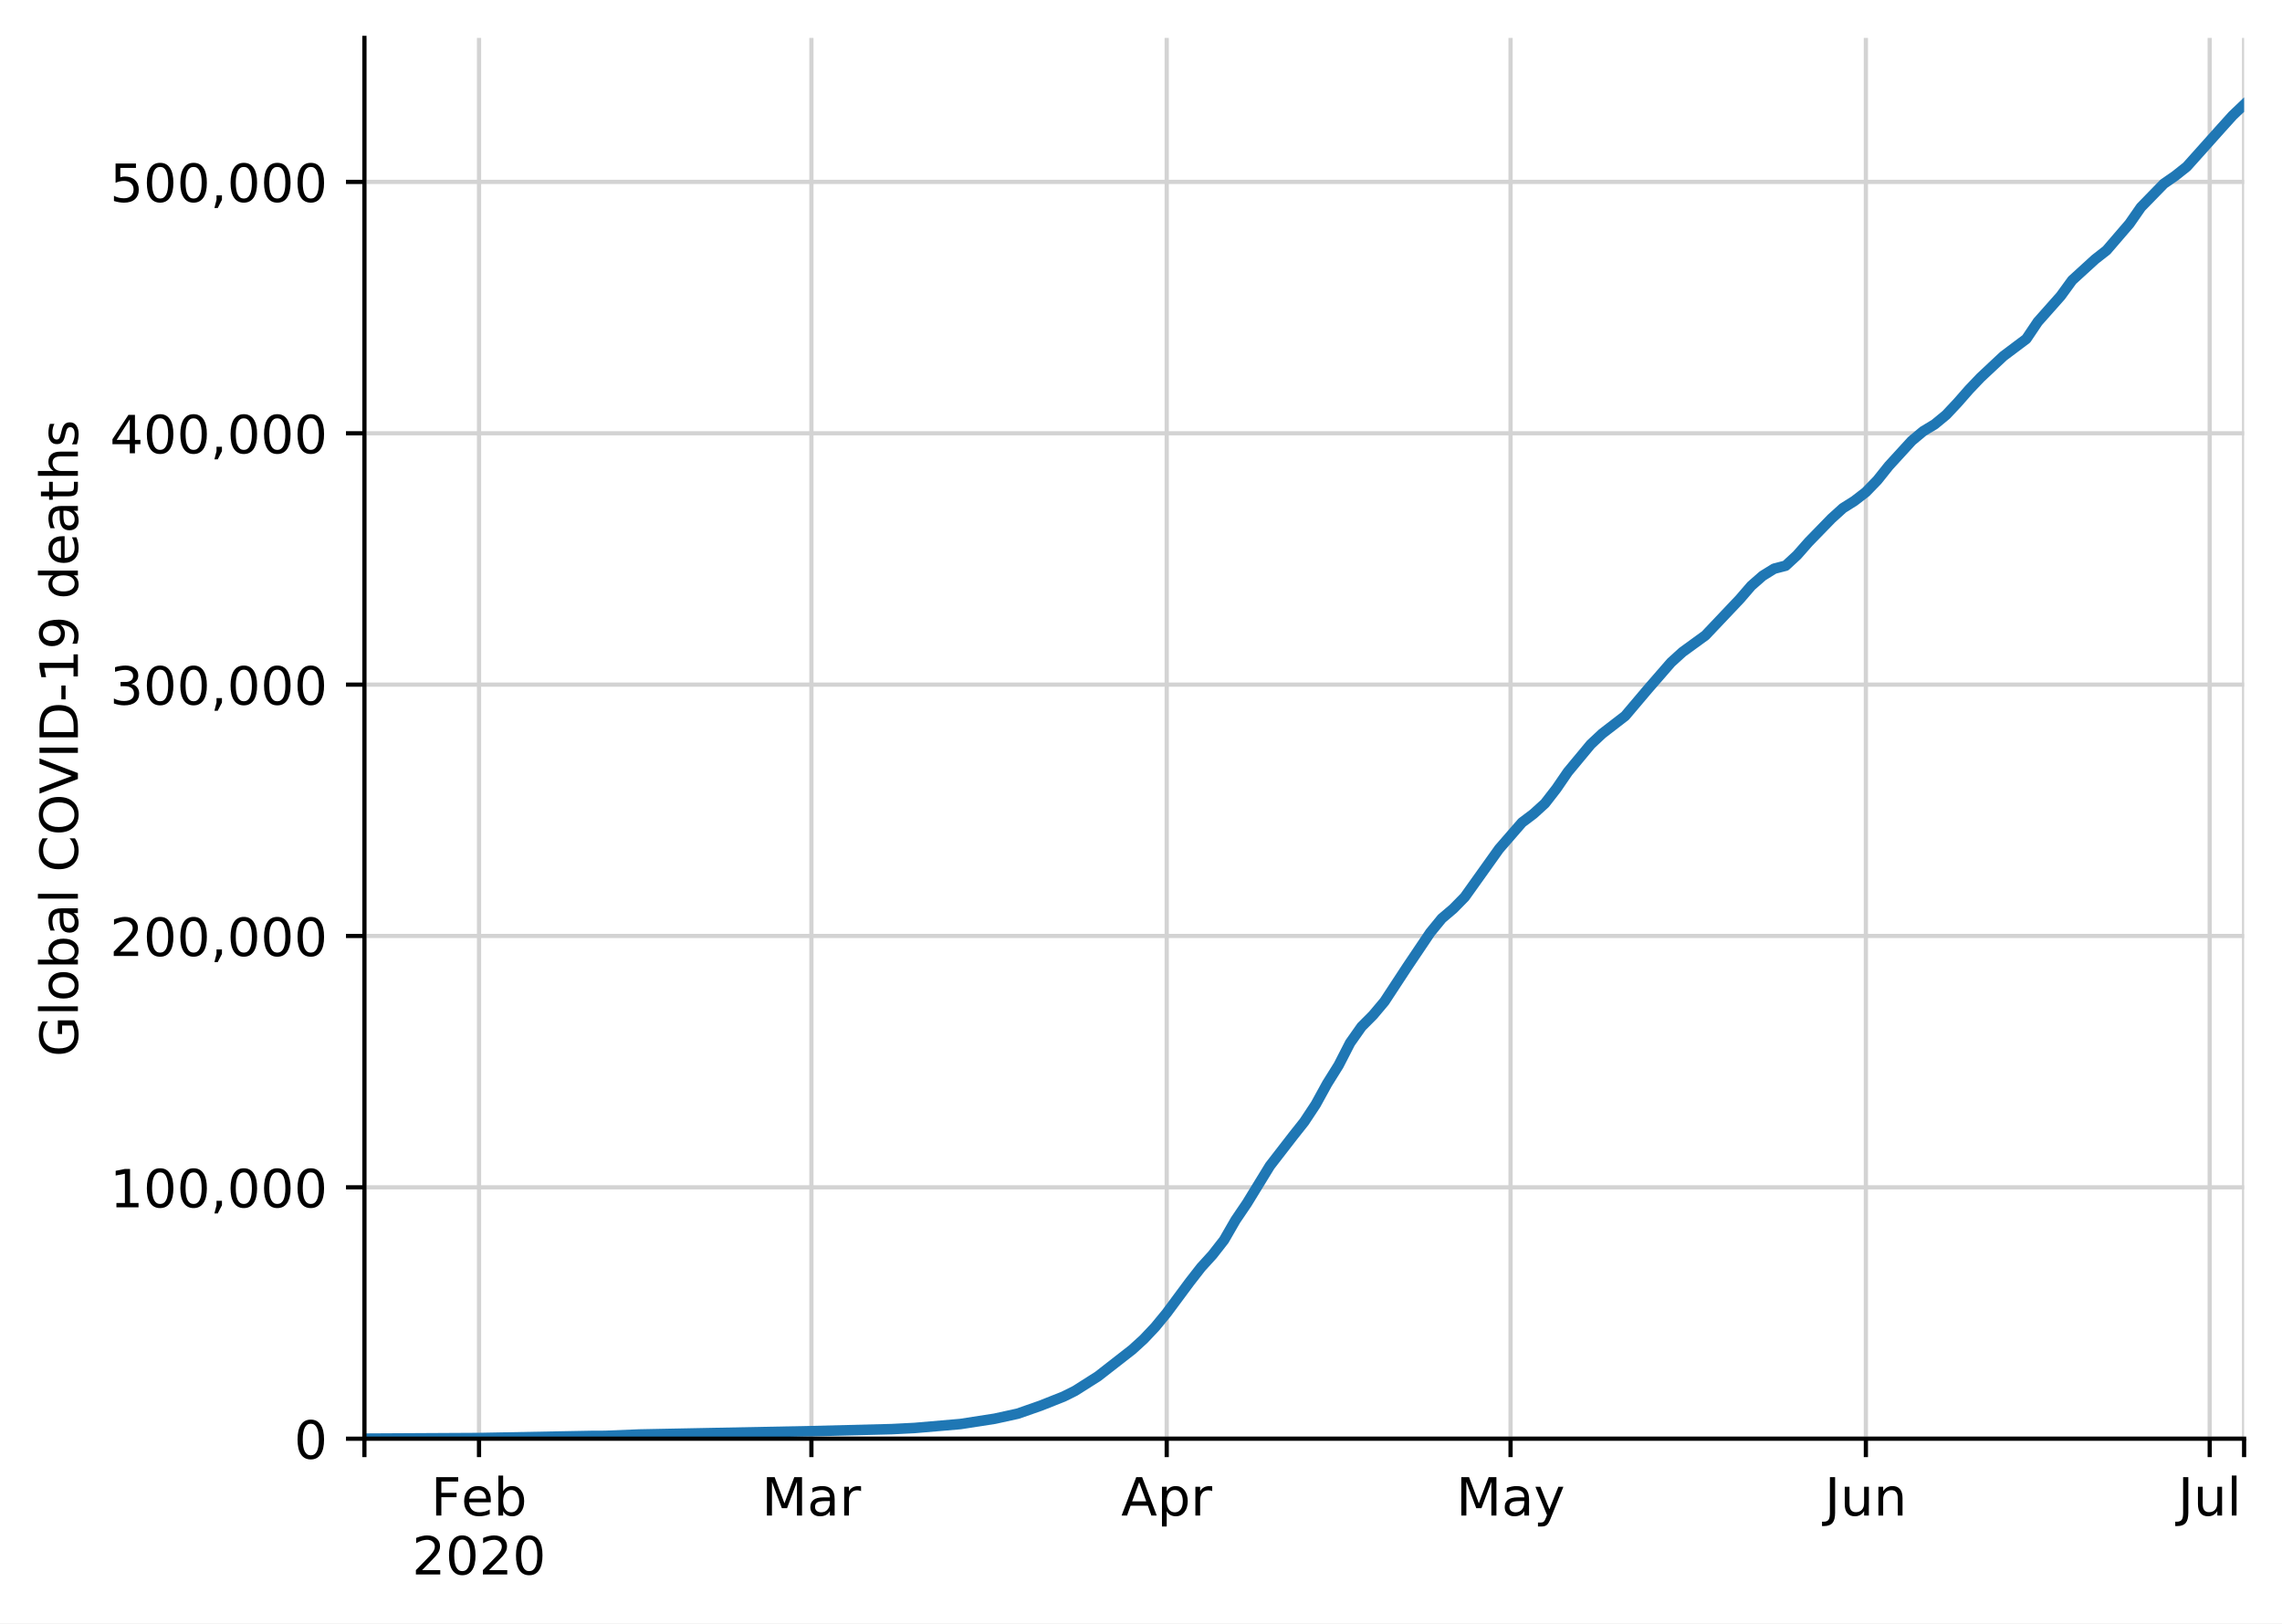
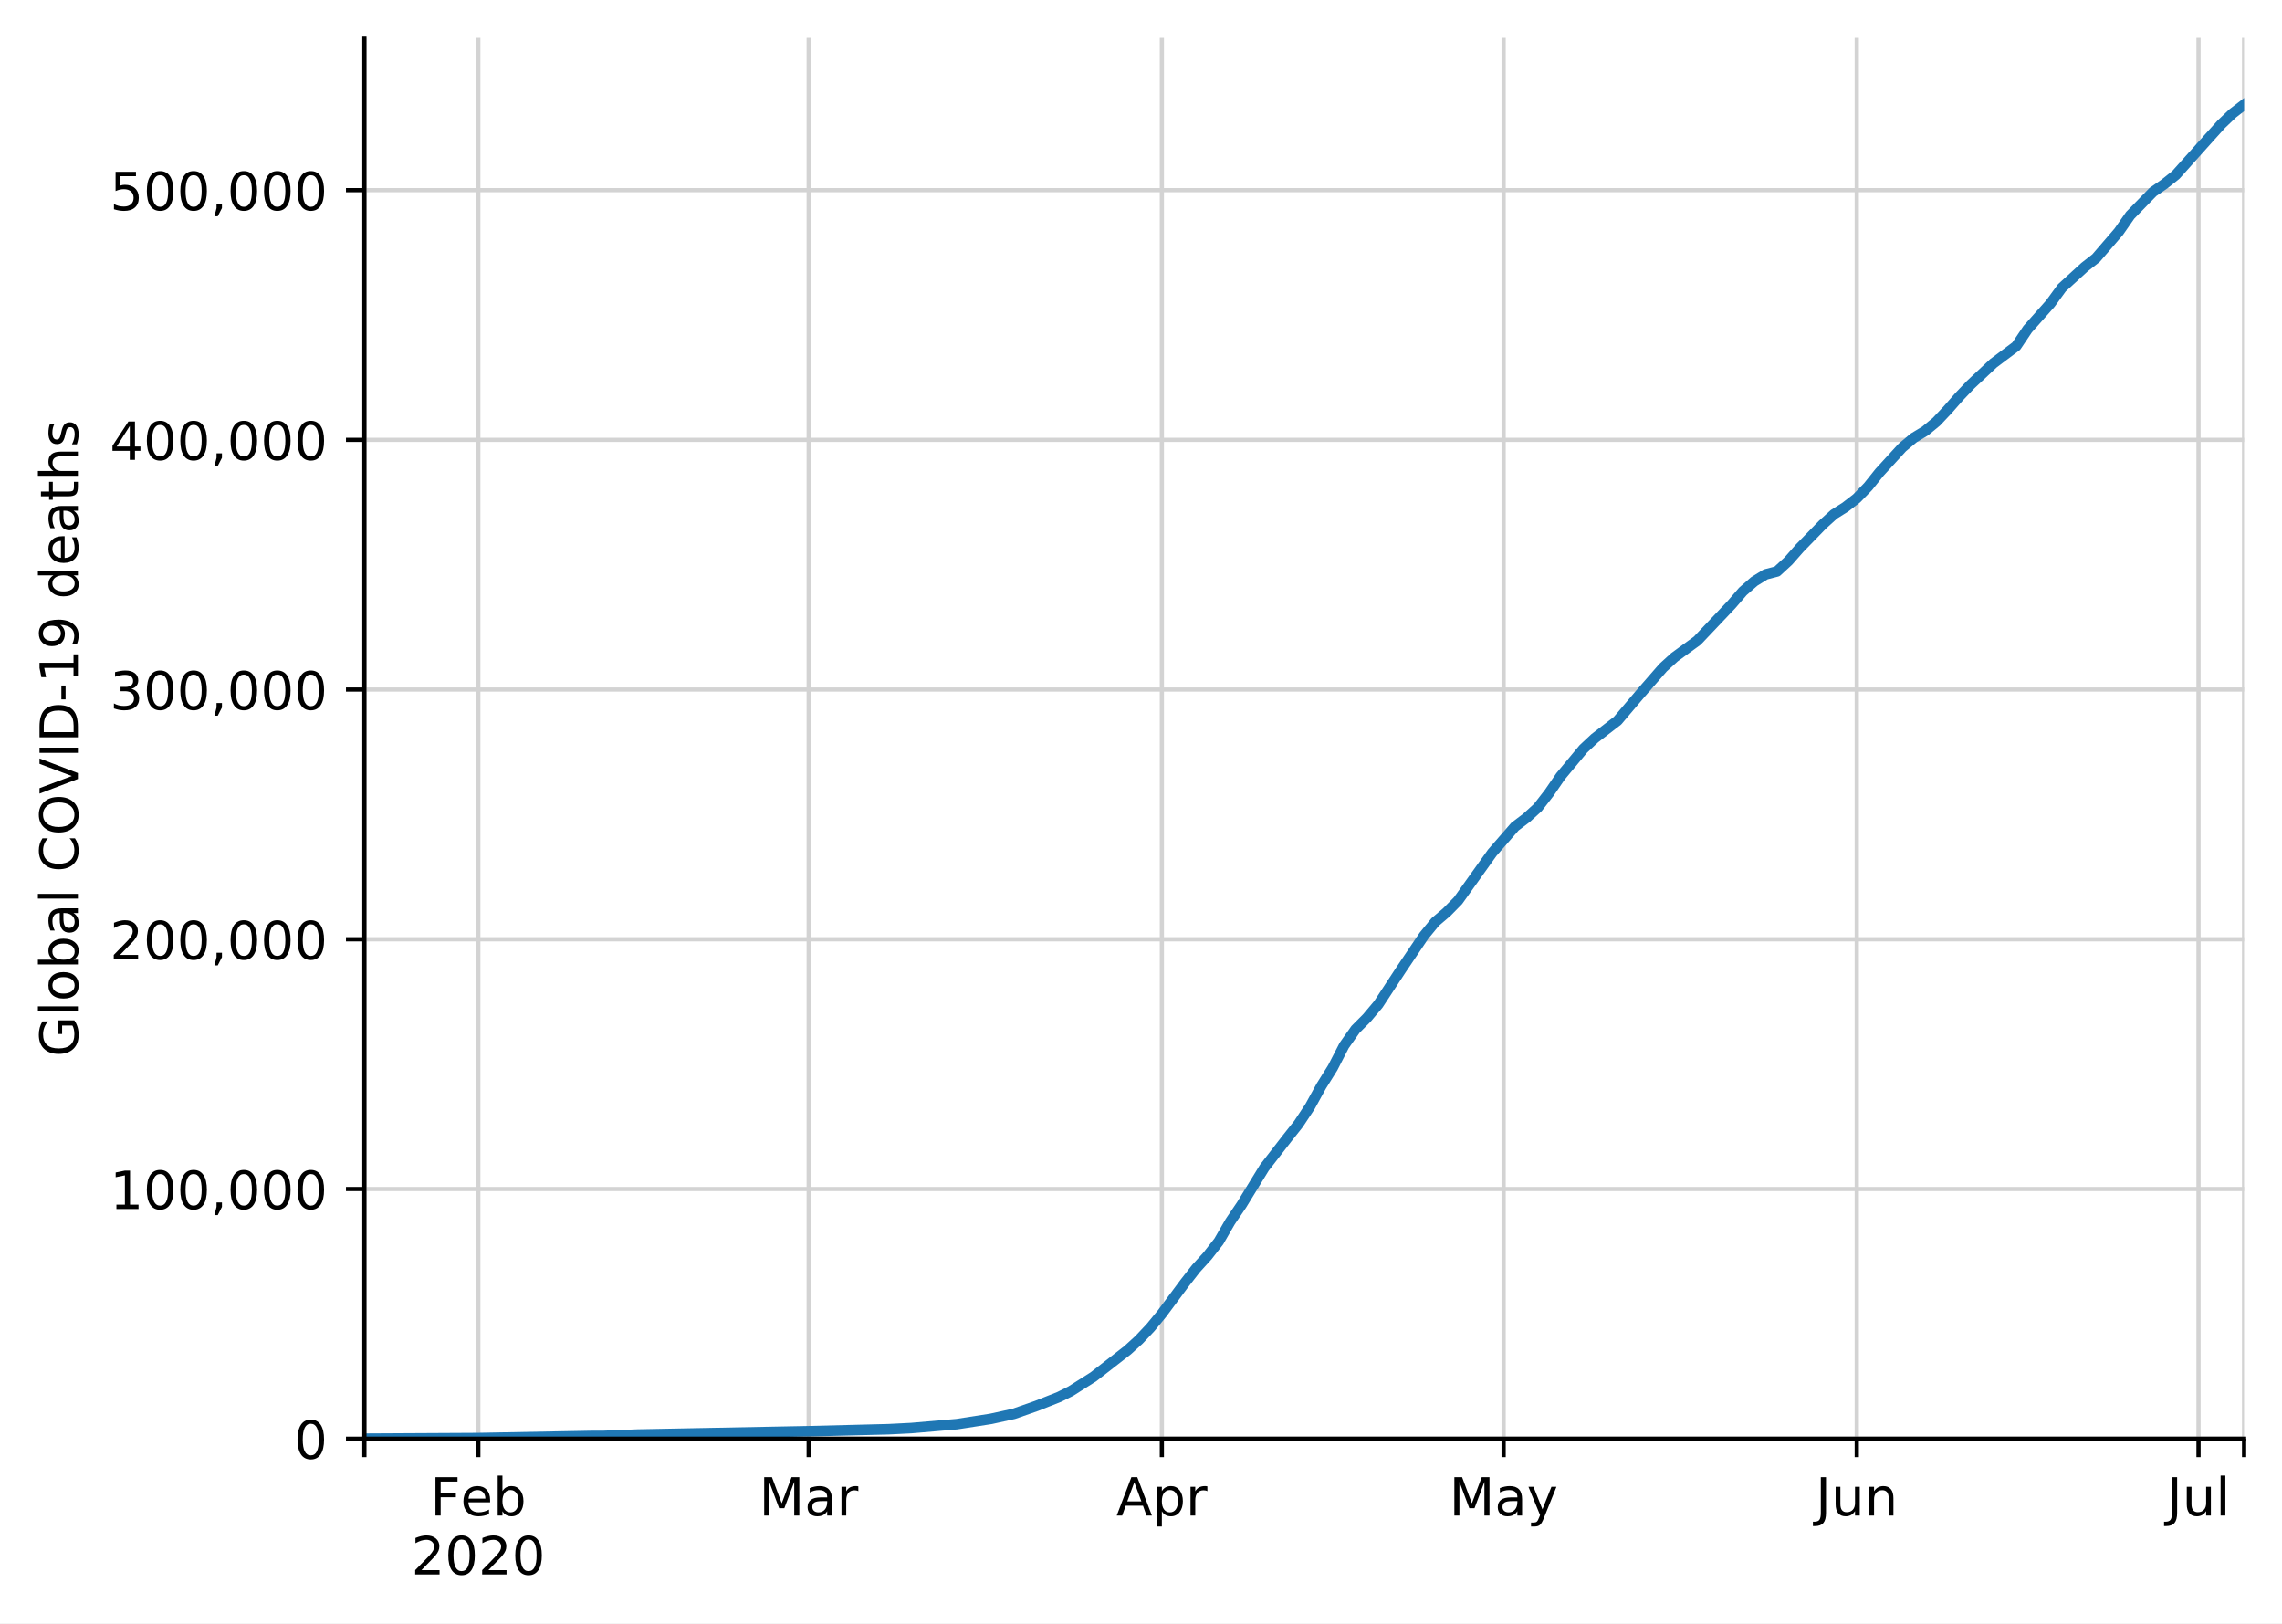
<svg xmlns="http://www.w3.org/2000/svg" xmlns:xlink="http://www.w3.org/1999/xlink" height="308.388pt" version="1.1" viewBox="0 0 433.551 308.388" width="433.551pt">
  <defs>
    <style type="text/css">
*{stroke-linecap:butt;stroke-linejoin:round;}
  </style>
  </defs>
  <g id="figure_1">
    <g id="patch_1">
      <path d="M 0 308.388  L 433.551 308.388  L 433.551 0  L 0 0  z " style="fill:#ffffff;" />
    </g>
    <g id="axes_1">
      <g id="patch_2">
        <path d="M 69.231 273.312  L 426.351 273.312  L 426.351 7.2  L 69.231 7.2  z " style="fill:#ffffff;" />
      </g>
      <g id="matplotlib.axis_1">
        <g id="xtick_1">
          <g id="line2d_1">
-             <path clip-path="url(#p8b5149c4a7)" d="M 69.231 273.312  L 69.231 7.2  " style="fill:none;stroke:#d3d3d3;stroke-linecap:square;stroke-width:0.8;" />
+             <path clip-path="url(#p94930de050)" d="M 69.231 273.312  L 69.231 7.2  " style="fill:none;stroke:#d3d3d3;stroke-linecap:square;stroke-width:0.8;" />
          </g>
          <g id="line2d_2">
            <defs>
-               <path d="M 0 0  L 0 3.5  " id="m078e3b59ef" style="stroke:#000000;stroke-width:0.8;" />
-             </defs>
-             <g>
-               <use style="stroke:#000000;stroke-width:0.8;" x="69.231" xlink:href="#m078e3b59ef" y="273.312" />
+               <path d="M 0 0  L 0 3.5  " id="m6edbc84207" style="stroke:#000000;stroke-width:0.8;" />
+             </defs>
+             <g>
+               <use style="stroke:#000000;stroke-width:0.8;" x="69.231" xlink:href="#m6edbc84207" y="273.312" />
            </g>
          </g>
        </g>
        <g id="xtick_2">
          <g id="line2d_3">
-             <path clip-path="url(#p8b5149c4a7)" d="M 91.007 273.312  L 91.007 7.2  " style="fill:none;stroke:#d3d3d3;stroke-linecap:square;stroke-width:0.8;" />
+             <path clip-path="url(#p94930de050)" d="M 90.875 273.312  L 90.875 7.2  " style="fill:none;stroke:#d3d3d3;stroke-linecap:square;stroke-width:0.8;" />
          </g>
          <g id="line2d_4">
            <g>
-               <use style="stroke:#000000;stroke-width:0.8;" x="91.007" xlink:href="#m078e3b59ef" y="273.312" />
+               <use style="stroke:#000000;stroke-width:0.8;" x="90.875" xlink:href="#m6edbc84207" y="273.312" />
            </g>
          </g>
          <g id="text_1">
            <defs>
              <path d="M 9.812 72.906  L 51.703 72.906  L 51.703 64.594  L 19.672 64.594  L 19.672 43.109  L 48.578 43.109  L 48.578 34.812  L 19.672 34.812  L 19.672 0  L 9.812 0  z " id="DejaVuSans-70" />
              <path d="M 56.203 29.594  L 56.203 25.203  L 14.891 25.203  Q 15.484 15.922 20.484 11.062  Q 25.484 6.203 34.422 6.203  Q 39.594 6.203 44.453 7.469  Q 49.312 8.734 54.109 11.281  L 54.109 2.781  Q 49.266 0.734 44.188 -0.344  Q 39.109 -1.422 33.891 -1.422  Q 20.797 -1.422 13.156 6.188  Q 5.516 13.812 5.516 26.812  Q 5.516 40.234 12.766 48.109  Q 20.016 56 32.328 56  Q 43.359 56 49.781 48.891  Q 56.203 41.797 56.203 29.594  z M 47.219 32.234  Q 47.125 39.594 43.094 43.984  Q 39.062 48.391 32.422 48.391  Q 24.906 48.391 20.391 44.141  Q 15.875 39.891 15.188 32.172  z " id="DejaVuSans-101" />
              <path d="M 48.688 27.297  Q 48.688 37.203 44.609 42.844  Q 40.531 48.484 33.406 48.484  Q 26.266 48.484 22.188 42.844  Q 18.109 37.203 18.109 27.297  Q 18.109 17.391 22.188 11.75  Q 26.266 6.109 33.406 6.109  Q 40.531 6.109 44.609 11.75  Q 48.688 17.391 48.688 27.297  z M 18.109 46.391  Q 20.953 51.266 25.266 53.625  Q 29.594 56 35.594 56  Q 45.562 56 51.781 48.094  Q 58.016 40.188 58.016 27.297  Q 58.016 14.406 51.781 6.484  Q 45.562 -1.422 35.594 -1.422  Q 29.594 -1.422 25.266 0.953  Q 20.953 3.328 18.109 8.203  L 18.109 0  L 9.078 0  L 9.078 75.984  L 18.109 75.984  z " id="DejaVuSans-98" />
            </defs>
-             <g transform="translate(81.8842 287.9104)scale(0.1 -0.1)">
+             <g transform="translate(81.75223 287.9104)scale(0.1 -0.1)">
              <use xlink:href="#DejaVuSans-70" />
              <use x="57.441" xlink:href="#DejaVuSans-101" />
              <use x="118.965" xlink:href="#DejaVuSans-98" />
            </g>
            <defs>
              <path d="M 19.188 8.297  L 53.609 8.297  L 53.609 0  L 7.328 0  L 7.328 8.297  Q 12.938 14.109 22.625 23.891  Q 32.328 33.688 34.812 36.531  Q 39.547 41.844 41.422 45.531  Q 43.312 49.219 43.312 52.781  Q 43.312 58.594 39.234 62.25  Q 35.156 65.922 28.609 65.922  Q 23.969 65.922 18.812 64.312  Q 13.672 62.703 7.812 59.422  L 7.812 69.391  Q 13.766 71.781 18.938 73  Q 24.125 74.219 28.422 74.219  Q 39.75 74.219 46.484 68.547  Q 53.219 62.891 53.219 53.422  Q 53.219 48.922 51.531 44.891  Q 49.859 40.875 45.406 35.406  Q 44.188 33.984 37.641 27.219  Q 31.109 20.453 19.188 8.297  z " id="DejaVuSans-50" />
              <path d="M 31.781 66.406  Q 24.172 66.406 20.328 58.906  Q 16.5 51.422 16.5 36.375  Q 16.5 21.391 20.328 13.891  Q 24.172 6.391 31.781 6.391  Q 39.453 6.391 43.281 13.891  Q 47.125 21.391 47.125 36.375  Q 47.125 51.422 43.281 58.906  Q 39.453 66.406 31.781 66.406  z M 31.781 74.219  Q 44.047 74.219 50.516 64.516  Q 56.984 54.828 56.984 36.375  Q 56.984 17.969 50.516 8.266  Q 44.047 -1.422 31.781 -1.422  Q 19.531 -1.422 13.062 8.266  Q 6.594 17.969 6.594 36.375  Q 6.594 54.828 13.062 64.516  Q 19.531 74.219 31.781 74.219  z " id="DejaVuSans-48" />
            </defs>
-             <g transform="translate(78.28186 299.1082)scale(0.1 -0.1)">
+             <g transform="translate(78.14989 299.1082)scale(0.1 -0.1)">
              <use xlink:href="#DejaVuSans-50" />
              <use x="63.623" xlink:href="#DejaVuSans-48" />
              <use x="127.246" xlink:href="#DejaVuSans-50" />
              <use x="190.869" xlink:href="#DejaVuSans-48" />
            </g>
          </g>
        </g>
        <g id="xtick_3">
          <g id="line2d_5">
-             <path clip-path="url(#p8b5149c4a7)" d="M 154.156 273.312  L 154.156 7.2  " style="fill:none;stroke:#d3d3d3;stroke-linecap:square;stroke-width:0.8;" />
+             <path clip-path="url(#p94930de050)" d="M 153.641 273.312  L 153.641 7.2  " style="fill:none;stroke:#d3d3d3;stroke-linecap:square;stroke-width:0.8;" />
          </g>
          <g id="line2d_6">
            <g>
-               <use style="stroke:#000000;stroke-width:0.8;" x="154.156" xlink:href="#m078e3b59ef" y="273.312" />
+               <use style="stroke:#000000;stroke-width:0.8;" x="153.641" xlink:href="#m6edbc84207" y="273.312" />
            </g>
          </g>
          <g id="text_2">
            <defs>
              <path d="M 9.812 72.906  L 24.516 72.906  L 43.109 23.297  L 61.812 72.906  L 76.516 72.906  L 76.516 0  L 66.891 0  L 66.891 64.016  L 48.094 14.016  L 38.188 14.016  L 19.391 64.016  L 19.391 0  L 9.812 0  z " id="DejaVuSans-77" />
              <path d="M 34.281 27.484  Q 23.391 27.484 19.188 25  Q 14.984 22.516 14.984 16.5  Q 14.984 11.719 18.141 8.906  Q 21.297 6.109 26.703 6.109  Q 34.188 6.109 38.703 11.406  Q 43.219 16.703 43.219 25.484  L 43.219 27.484  z M 52.203 31.203  L 52.203 0  L 43.219 0  L 43.219 8.297  Q 40.141 3.328 35.547 0.953  Q 30.953 -1.422 24.312 -1.422  Q 15.922 -1.422 10.953 3.297  Q 6 8.016 6 15.922  Q 6 25.141 12.172 29.828  Q 18.359 34.516 30.609 34.516  L 43.219 34.516  L 43.219 35.406  Q 43.219 41.609 39.141 45  Q 35.062 48.391 27.688 48.391  Q 23 48.391 18.547 47.266  Q 14.109 46.141 10.016 43.891  L 10.016 52.203  Q 14.938 54.109 19.578 55.047  Q 24.219 56 28.609 56  Q 40.484 56 46.344 49.844  Q 52.203 43.703 52.203 31.203  z " id="DejaVuSans-97" />
              <path d="M 41.109 46.297  Q 39.594 47.172 37.812 47.578  Q 36.031 48 33.891 48  Q 26.266 48 22.188 43.047  Q 18.109 38.094 18.109 28.812  L 18.109 0  L 9.078 0  L 9.078 54.688  L 18.109 54.688  L 18.109 46.188  Q 20.953 51.172 25.484 53.578  Q 30.031 56 36.531 56  Q 37.453 56 38.578 55.875  Q 39.703 55.766 41.062 55.516  z " id="DejaVuSans-114" />
            </defs>
-             <g transform="translate(144.7225 287.9104)scale(0.1 -0.1)">
+             <g transform="translate(144.2078 287.9104)scale(0.1 -0.1)">
              <use xlink:href="#DejaVuSans-77" />
              <use x="86.279" xlink:href="#DejaVuSans-97" />
              <use x="147.559" xlink:href="#DejaVuSans-114" />
            </g>
          </g>
        </g>
        <g id="xtick_4">
          <g id="line2d_7">
-             <path clip-path="url(#p8b5149c4a7)" d="M 221.661 273.312  L 221.661 7.2  " style="fill:none;stroke:#d3d3d3;stroke-linecap:square;stroke-width:0.8;" />
+             <path clip-path="url(#p94930de050)" d="M 220.737 273.312  L 220.737 7.2  " style="fill:none;stroke:#d3d3d3;stroke-linecap:square;stroke-width:0.8;" />
          </g>
          <g id="line2d_8">
            <g>
-               <use style="stroke:#000000;stroke-width:0.8;" x="221.661" xlink:href="#m078e3b59ef" y="273.312" />
+               <use style="stroke:#000000;stroke-width:0.8;" x="220.737" xlink:href="#m6edbc84207" y="273.312" />
            </g>
          </g>
          <g id="text_3">
            <defs>
              <path d="M 34.188 63.188  L 20.797 26.906  L 47.609 26.906  z M 28.609 72.906  L 39.797 72.906  L 67.578 0  L 57.328 0  L 50.688 18.703  L 17.828 18.703  L 11.188 0  L 0.781 0  z " id="DejaVuSans-65" />
              <path d="M 18.109 8.203  L 18.109 -20.797  L 9.078 -20.797  L 9.078 54.688  L 18.109 54.688  L 18.109 46.391  Q 20.953 51.266 25.266 53.625  Q 29.594 56 35.594 56  Q 45.562 56 51.781 48.094  Q 58.016 40.188 58.016 27.297  Q 58.016 14.406 51.781 6.484  Q 45.562 -1.422 35.594 -1.422  Q 29.594 -1.422 25.266 0.953  Q 20.953 3.328 18.109 8.203  z M 48.688 27.297  Q 48.688 37.203 44.609 42.844  Q 40.531 48.484 33.406 48.484  Q 26.266 48.484 22.188 42.844  Q 18.109 37.203 18.109 27.297  Q 18.109 17.391 22.188 11.75  Q 26.266 6.109 33.406 6.109  Q 40.531 6.109 44.609 11.75  Q 48.688 17.391 48.688 27.297  z " id="DejaVuSans-112" />
            </defs>
-             <g transform="translate(213.0105 287.9104)scale(0.1 -0.1)">
+             <g transform="translate(212.0867 287.9104)scale(0.1 -0.1)">
              <use xlink:href="#DejaVuSans-65" />
              <use x="68.408" xlink:href="#DejaVuSans-112" />
              <use x="131.885" xlink:href="#DejaVuSans-114" />
            </g>
          </g>
        </g>
        <g id="xtick_5">
          <g id="line2d_9">
-             <path clip-path="url(#p8b5149c4a7)" d="M 286.987 273.312  L 286.987 7.2  " style="fill:none;stroke:#d3d3d3;stroke-linecap:square;stroke-width:0.8;" />
+             <path clip-path="url(#p94930de050)" d="M 285.668 273.312  L 285.668 7.2  " style="fill:none;stroke:#d3d3d3;stroke-linecap:square;stroke-width:0.8;" />
          </g>
          <g id="line2d_10">
            <g>
-               <use style="stroke:#000000;stroke-width:0.8;" x="286.987" xlink:href="#m078e3b59ef" y="273.312" />
+               <use style="stroke:#000000;stroke-width:0.8;" x="285.668" xlink:href="#m6edbc84207" y="273.312" />
            </g>
          </g>
          <g id="text_4">
            <defs>
              <path d="M 32.172 -5.078  Q 28.375 -14.844 24.75 -17.812  Q 21.141 -20.797 15.094 -20.797  L 7.906 -20.797  L 7.906 -13.281  L 13.188 -13.281  Q 16.891 -13.281 18.938 -11.516  Q 21 -9.766 23.484 -3.219  L 25.094 0.875  L 2.984 54.688  L 12.5 54.688  L 29.594 11.922  L 46.688 54.688  L 56.203 54.688  z " id="DejaVuSans-121" />
            </defs>
-             <g transform="translate(276.6498 287.9104)scale(0.1 -0.1)">
+             <g transform="translate(275.3301 287.9104)scale(0.1 -0.1)">
              <use xlink:href="#DejaVuSans-77" />
              <use x="86.279" xlink:href="#DejaVuSans-97" />
              <use x="147.559" xlink:href="#DejaVuSans-121" />
            </g>
          </g>
        </g>
        <g id="xtick_6">
          <g id="line2d_11">
-             <path clip-path="url(#p8b5149c4a7)" d="M 354.492 273.312  L 354.492 7.2  " style="fill:none;stroke:#d3d3d3;stroke-linecap:square;stroke-width:0.8;" />
+             <path clip-path="url(#p94930de050)" d="M 352.763 273.312  L 352.763 7.2  " style="fill:none;stroke:#d3d3d3;stroke-linecap:square;stroke-width:0.8;" />
          </g>
          <g id="line2d_12">
            <g>
-               <use style="stroke:#000000;stroke-width:0.8;" x="354.492" xlink:href="#m078e3b59ef" y="273.312" />
+               <use style="stroke:#000000;stroke-width:0.8;" x="352.763" xlink:href="#m6edbc84207" y="273.312" />
            </g>
          </g>
          <g id="text_5">
            <defs>
              <path d="M 9.812 72.906  L 19.672 72.906  L 19.672 5.078  Q 19.672 -8.109 14.672 -14.062  Q 9.672 -20.016 -1.422 -20.016  L -5.172 -20.016  L -5.172 -11.719  L -2.094 -11.719  Q 4.438 -11.719 7.125 -8.047  Q 9.812 -4.391 9.812 5.078  z " id="DejaVuSans-74" />
              <path d="M 8.5 21.578  L 8.5 54.688  L 17.484 54.688  L 17.484 21.922  Q 17.484 14.156 20.5 10.266  Q 23.531 6.391 29.594 6.391  Q 36.859 6.391 41.078 11.031  Q 45.312 15.672 45.312 23.688  L 45.312 54.688  L 54.297 54.688  L 54.297 0  L 45.312 0  L 45.312 8.406  Q 42.047 3.422 37.719 1  Q 33.406 -1.422 27.688 -1.422  Q 18.266 -1.422 13.375 4.438  Q 8.5 10.297 8.5 21.578  z M 31.109 56  z " id="DejaVuSans-117" />
              <path d="M 54.891 33.016  L 54.891 0  L 45.906 0  L 45.906 32.719  Q 45.906 40.484 42.875 44.328  Q 39.844 48.188 33.797 48.188  Q 26.516 48.188 22.312 43.547  Q 18.109 38.922 18.109 30.906  L 18.109 0  L 9.078 0  L 9.078 54.688  L 18.109 54.688  L 18.109 46.188  Q 21.344 51.125 25.703 53.562  Q 30.078 56 35.797 56  Q 45.219 56 50.047 50.172  Q 54.891 44.344 54.891 33.016  z " id="DejaVuSans-110" />
            </defs>
-             <g transform="translate(346.6792 287.9104)scale(0.1 -0.1)">
+             <g transform="translate(344.9504 287.9104)scale(0.1 -0.1)">
              <use xlink:href="#DejaVuSans-74" />
              <use x="29.492" xlink:href="#DejaVuSans-117" />
              <use x="92.871" xlink:href="#DejaVuSans-110" />
            </g>
          </g>
        </g>
        <g id="xtick_7">
          <g id="line2d_13">
-             <path clip-path="url(#p8b5149c4a7)" d="M 419.819 273.312  L 419.819 7.2  " style="fill:none;stroke:#d3d3d3;stroke-linecap:square;stroke-width:0.8;" />
+             <path clip-path="url(#p94930de050)" d="M 417.694 273.312  L 417.694 7.2  " style="fill:none;stroke:#d3d3d3;stroke-linecap:square;stroke-width:0.8;" />
          </g>
          <g id="line2d_14">
            <g>
-               <use style="stroke:#000000;stroke-width:0.8;" x="419.819" xlink:href="#m078e3b59ef" y="273.312" />
+               <use style="stroke:#000000;stroke-width:0.8;" x="417.694" xlink:href="#m6edbc84207" y="273.312" />
            </g>
          </g>
          <g id="text_6">
            <defs>
              <path d="M 9.422 75.984  L 18.406 75.984  L 18.406 0  L 9.422 0  z " id="DejaVuSans-108" />
            </defs>
-             <g transform="translate(413.7858 287.9104)scale(0.1 -0.1)">
+             <g transform="translate(411.661 287.9104)scale(0.1 -0.1)">
              <use xlink:href="#DejaVuSans-74" />
              <use x="29.492" xlink:href="#DejaVuSans-117" />
              <use x="92.871" xlink:href="#DejaVuSans-108" />
            </g>
          </g>
        </g>
        <g id="xtick_8">
          <g id="line2d_15">
-             <path clip-path="url(#p8b5149c4a7)" d="M 426.351 273.312  L 426.351 7.2  " style="fill:none;stroke:#d3d3d3;stroke-linecap:square;stroke-width:0.8;" />
+             <path clip-path="url(#p94930de050)" d="M 426.351 273.312  L 426.351 7.2  " style="fill:none;stroke:#d3d3d3;stroke-linecap:square;stroke-width:0.8;" />
          </g>
          <g id="line2d_16">
            <g>
-               <use style="stroke:#000000;stroke-width:0.8;" x="426.351" xlink:href="#m078e3b59ef" y="273.312" />
+               <use style="stroke:#000000;stroke-width:0.8;" x="426.351" xlink:href="#m6edbc84207" y="273.312" />
            </g>
          </g>
        </g>
      </g>
      <g id="matplotlib.axis_2">
        <g id="ytick_1">
          <g id="line2d_17">
-             <path clip-path="url(#p8b5149c4a7)" d="M 69.231 273.312  L 426.351 273.312  " style="fill:none;stroke:#d3d3d3;stroke-linecap:square;stroke-width:0.8;" />
+             <path clip-path="url(#p94930de050)" d="M 69.231 273.312  L 426.351 273.312  " style="fill:none;stroke:#d3d3d3;stroke-linecap:square;stroke-width:0.8;" />
          </g>
          <g id="line2d_18">
            <defs>
-               <path d="M 0 0  L -3.5 0  " id="mba9bd4e1bb" style="stroke:#000000;stroke-width:0.8;" />
-             </defs>
-             <g>
-               <use style="stroke:#000000;stroke-width:0.8;" x="69.231" xlink:href="#mba9bd4e1bb" y="273.312" />
+               <path d="M 0 0  L -3.5 0  " id="me213c70c08" style="stroke:#000000;stroke-width:0.8;" />
+             </defs>
+             <g>
+               <use style="stroke:#000000;stroke-width:0.8;" x="69.231" xlink:href="#me213c70c08" y="273.312" />
            </g>
          </g>
          <g id="text_7">
            <g transform="translate(55.86875 277.1112)scale(0.1 -0.1)">
              <use xlink:href="#DejaVuSans-48" />
            </g>
          </g>
        </g>
        <g id="ytick_2">
          <g id="line2d_19">
-             <path clip-path="url(#p8b5149c4a7)" d="M 69.231 225.561  L 426.351 225.561  " style="fill:none;stroke:#d3d3d3;stroke-linecap:square;stroke-width:0.8;" />
+             <path clip-path="url(#p94930de050)" d="M 69.231 225.875  L 426.351 225.875  " style="fill:none;stroke:#d3d3d3;stroke-linecap:square;stroke-width:0.8;" />
          </g>
          <g id="line2d_20">
            <g>
-               <use style="stroke:#000000;stroke-width:0.8;" x="69.231" xlink:href="#mba9bd4e1bb" y="225.561" />
+               <use style="stroke:#000000;stroke-width:0.8;" x="69.231" xlink:href="#me213c70c08" y="225.875" />
            </g>
          </g>
          <g id="text_8">
            <defs>
              <path d="M 12.406 8.297  L 28.516 8.297  L 28.516 63.922  L 10.984 60.406  L 10.984 69.391  L 28.422 72.906  L 38.281 72.906  L 38.281 8.297  L 54.391 8.297  L 54.391 0  L 12.406 0  z " id="DejaVuSans-49" />
              <path d="M 11.719 12.406  L 22.016 12.406  L 22.016 4  L 14.016 -11.625  L 7.719 -11.625  L 11.719 4  z " id="DejaVuSans-44" />
            </defs>
-             <g transform="translate(20.87813 229.3602)scale(0.1 -0.1)">
+             <g transform="translate(20.87813 229.6742)scale(0.1 -0.1)">
              <use xlink:href="#DejaVuSans-49" />
              <use x="63.623" xlink:href="#DejaVuSans-48" />
              <use x="127.246" xlink:href="#DejaVuSans-48" />
              <use x="190.869" xlink:href="#DejaVuSans-44" />
              <use x="222.656" xlink:href="#DejaVuSans-48" />
              <use x="286.279" xlink:href="#DejaVuSans-48" />
              <use x="349.902" xlink:href="#DejaVuSans-48" />
            </g>
          </g>
        </g>
        <g id="ytick_3">
          <g id="line2d_21">
-             <path clip-path="url(#p8b5149c4a7)" d="M 69.231 177.81  L 426.351 177.81  " style="fill:none;stroke:#d3d3d3;stroke-linecap:square;stroke-width:0.8;" />
+             <path clip-path="url(#p94930de050)" d="M 69.231 178.438  L 426.351 178.438  " style="fill:none;stroke:#d3d3d3;stroke-linecap:square;stroke-width:0.8;" />
          </g>
          <g id="line2d_22">
            <g>
-               <use style="stroke:#000000;stroke-width:0.8;" x="69.231" xlink:href="#mba9bd4e1bb" y="177.81" />
+               <use style="stroke:#000000;stroke-width:0.8;" x="69.231" xlink:href="#me213c70c08" y="178.438" />
            </g>
          </g>
          <g id="text_9">
-             <g transform="translate(20.87813 181.6092)scale(0.1 -0.1)">
+             <g transform="translate(20.87813 182.2372)scale(0.1 -0.1)">
              <use xlink:href="#DejaVuSans-50" />
              <use x="63.623" xlink:href="#DejaVuSans-48" />
              <use x="127.246" xlink:href="#DejaVuSans-48" />
              <use x="190.869" xlink:href="#DejaVuSans-44" />
              <use x="222.656" xlink:href="#DejaVuSans-48" />
              <use x="286.279" xlink:href="#DejaVuSans-48" />
              <use x="349.902" xlink:href="#DejaVuSans-48" />
            </g>
          </g>
        </g>
        <g id="ytick_4">
          <g id="line2d_23">
-             <path clip-path="url(#p8b5149c4a7)" d="M 69.231 130.059  L 426.351 130.059  " style="fill:none;stroke:#d3d3d3;stroke-linecap:square;stroke-width:0.8;" />
+             <path clip-path="url(#p94930de050)" d="M 69.231 131.001  L 426.351 131.001  " style="fill:none;stroke:#d3d3d3;stroke-linecap:square;stroke-width:0.8;" />
          </g>
          <g id="line2d_24">
            <g>
-               <use style="stroke:#000000;stroke-width:0.8;" x="69.231" xlink:href="#mba9bd4e1bb" y="130.059" />
+               <use style="stroke:#000000;stroke-width:0.8;" x="69.231" xlink:href="#me213c70c08" y="131.001" />
            </g>
          </g>
          <g id="text_10">
            <defs>
              <path d="M 40.578 39.312  Q 47.656 37.797 51.625 33  Q 55.609 28.219 55.609 21.188  Q 55.609 10.406 48.188 4.484  Q 40.766 -1.422 27.094 -1.422  Q 22.516 -1.422 17.656 -0.516  Q 12.797 0.391 7.625 2.203  L 7.625 11.719  Q 11.719 9.328 16.594 8.109  Q 21.484 6.891 26.812 6.891  Q 36.078 6.891 40.938 10.547  Q 45.797 14.203 45.797 21.188  Q 45.797 27.641 41.281 31.266  Q 36.766 34.906 28.719 34.906  L 20.219 34.906  L 20.219 43.016  L 29.109 43.016  Q 36.375 43.016 40.234 45.922  Q 44.094 48.828 44.094 54.297  Q 44.094 59.906 40.109 62.906  Q 36.141 65.922 28.719 65.922  Q 24.656 65.922 20.016 65.031  Q 15.375 64.156 9.812 62.312  L 9.812 71.094  Q 15.438 72.656 20.344 73.438  Q 25.25 74.219 29.594 74.219  Q 40.828 74.219 47.359 69.109  Q 53.906 64.016 53.906 55.328  Q 53.906 49.266 50.438 45.094  Q 46.969 40.922 40.578 39.312  z " id="DejaVuSans-51" />
            </defs>
-             <g transform="translate(20.87813 133.8582)scale(0.1 -0.1)">
+             <g transform="translate(20.87813 134.8001)scale(0.1 -0.1)">
              <use xlink:href="#DejaVuSans-51" />
              <use x="63.623" xlink:href="#DejaVuSans-48" />
              <use x="127.246" xlink:href="#DejaVuSans-48" />
              <use x="190.869" xlink:href="#DejaVuSans-44" />
              <use x="222.656" xlink:href="#DejaVuSans-48" />
              <use x="286.279" xlink:href="#DejaVuSans-48" />
              <use x="349.902" xlink:href="#DejaVuSans-48" />
            </g>
          </g>
        </g>
        <g id="ytick_5">
          <g id="line2d_25">
-             <path clip-path="url(#p8b5149c4a7)" d="M 69.231 82.308  L 426.351 82.308  " style="fill:none;stroke:#d3d3d3;stroke-linecap:square;stroke-width:0.8;" />
+             <path clip-path="url(#p94930de050)" d="M 69.231 83.564  L 426.351 83.564  " style="fill:none;stroke:#d3d3d3;stroke-linecap:square;stroke-width:0.8;" />
          </g>
          <g id="line2d_26">
            <g>
-               <use style="stroke:#000000;stroke-width:0.8;" x="69.231" xlink:href="#mba9bd4e1bb" y="82.308" />
+               <use style="stroke:#000000;stroke-width:0.8;" x="69.231" xlink:href="#me213c70c08" y="83.564" />
            </g>
          </g>
          <g id="text_11">
            <defs>
              <path d="M 37.797 64.312  L 12.891 25.391  L 37.797 25.391  z M 35.203 72.906  L 47.609 72.906  L 47.609 25.391  L 58.016 25.391  L 58.016 17.188  L 47.609 17.188  L 47.609 0  L 37.797 0  L 37.797 17.188  L 4.891 17.188  L 4.891 26.703  z " id="DejaVuSans-52" />
            </defs>
-             <g transform="translate(20.87813 86.10719)scale(0.1 -0.1)">
+             <g transform="translate(20.87813 87.36311)scale(0.1 -0.1)">
              <use xlink:href="#DejaVuSans-52" />
              <use x="63.623" xlink:href="#DejaVuSans-48" />
              <use x="127.246" xlink:href="#DejaVuSans-48" />
              <use x="190.869" xlink:href="#DejaVuSans-44" />
              <use x="222.656" xlink:href="#DejaVuSans-48" />
              <use x="286.279" xlink:href="#DejaVuSans-48" />
              <use x="349.902" xlink:href="#DejaVuSans-48" />
            </g>
          </g>
        </g>
        <g id="ytick_6">
          <g id="line2d_27">
-             <path clip-path="url(#p8b5149c4a7)" d="M 69.231 34.557  L 426.351 34.557  " style="fill:none;stroke:#d3d3d3;stroke-linecap:square;stroke-width:0.8;" />
+             <path clip-path="url(#p94930de050)" d="M 69.231 36.127  L 426.351 36.127  " style="fill:none;stroke:#d3d3d3;stroke-linecap:square;stroke-width:0.8;" />
          </g>
          <g id="line2d_28">
            <g>
-               <use style="stroke:#000000;stroke-width:0.8;" x="69.231" xlink:href="#mba9bd4e1bb" y="34.557" />
+               <use style="stroke:#000000;stroke-width:0.8;" x="69.231" xlink:href="#me213c70c08" y="36.127" />
            </g>
          </g>
          <g id="text_12">
            <defs>
              <path d="M 10.797 72.906  L 49.516 72.906  L 49.516 64.594  L 19.828 64.594  L 19.828 46.734  Q 21.969 47.469 24.109 47.828  Q 26.266 48.188 28.422 48.188  Q 40.625 48.188 47.75 41.5  Q 54.891 34.812 54.891 23.391  Q 54.891 11.625 47.562 5.094  Q 40.234 -1.422 26.906 -1.422  Q 22.312 -1.422 17.547 -0.641  Q 12.797 0.141 7.719 1.703  L 7.719 11.625  Q 12.109 9.234 16.797 8.062  Q 21.484 6.891 26.703 6.891  Q 35.156 6.891 40.078 11.328  Q 45.016 15.766 45.016 23.391  Q 45.016 31 40.078 35.438  Q 35.156 39.891 26.703 39.891  Q 22.75 39.891 18.812 39.016  Q 14.891 38.141 10.797 36.281  z " id="DejaVuSans-53" />
            </defs>
-             <g transform="translate(20.87813 38.35618)scale(0.1 -0.1)">
+             <g transform="translate(20.87813 39.92608)scale(0.1 -0.1)">
              <use xlink:href="#DejaVuSans-53" />
              <use x="63.623" xlink:href="#DejaVuSans-48" />
              <use x="127.246" xlink:href="#DejaVuSans-48" />
              <use x="190.869" xlink:href="#DejaVuSans-44" />
              <use x="222.656" xlink:href="#DejaVuSans-48" />
              <use x="286.279" xlink:href="#DejaVuSans-48" />
              <use x="349.902" xlink:href="#DejaVuSans-48" />
            </g>
          </g>
        </g>
        <g id="text_13">
          <defs>
            <path d="M 59.516 10.406  L 59.516 29.984  L 43.406 29.984  L 43.406 38.094  L 69.281 38.094  L 69.281 6.781  Q 63.578 2.734 56.688 0.656  Q 49.812 -1.422 42 -1.422  Q 24.906 -1.422 15.25 8.562  Q 5.609 18.562 5.609 36.375  Q 5.609 54.25 15.25 64.234  Q 24.906 74.219 42 74.219  Q 49.125 74.219 55.547 72.453  Q 61.969 70.703 67.391 67.281  L 67.391 56.781  Q 61.922 61.422 55.766 63.766  Q 49.609 66.109 42.828 66.109  Q 29.438 66.109 22.719 58.641  Q 16.016 51.172 16.016 36.375  Q 16.016 21.625 22.719 14.156  Q 29.438 6.688 42.828 6.688  Q 48.047 6.688 52.141 7.594  Q 56.25 8.5 59.516 10.406  z " id="DejaVuSans-71" />
            <path d="M 30.609 48.391  Q 23.391 48.391 19.188 42.75  Q 14.984 37.109 14.984 27.297  Q 14.984 17.484 19.156 11.844  Q 23.344 6.203 30.609 6.203  Q 37.797 6.203 41.984 11.859  Q 46.188 17.531 46.188 27.297  Q 46.188 37.016 41.984 42.703  Q 37.797 48.391 30.609 48.391  z M 30.609 56  Q 42.328 56 49.016 48.375  Q 55.719 40.766 55.719 27.297  Q 55.719 13.875 49.016 6.219  Q 42.328 -1.422 30.609 -1.422  Q 18.844 -1.422 12.172 6.219  Q 5.516 13.875 5.516 27.297  Q 5.516 40.766 12.172 48.375  Q 18.844 56 30.609 56  z " id="DejaVuSans-111" />
            <path id="DejaVuSans-32" />
            <path d="M 64.406 67.281  L 64.406 56.891  Q 59.422 61.531 53.781 63.812  Q 48.141 66.109 41.797 66.109  Q 29.297 66.109 22.656 58.469  Q 16.016 50.828 16.016 36.375  Q 16.016 21.969 22.656 14.328  Q 29.297 6.688 41.797 6.688  Q 48.141 6.688 53.781 8.984  Q 59.422 11.281 64.406 15.922  L 64.406 5.609  Q 59.234 2.094 53.438 0.328  Q 47.656 -1.422 41.219 -1.422  Q 24.656 -1.422 15.125 8.703  Q 5.609 18.844 5.609 36.375  Q 5.609 53.953 15.125 64.078  Q 24.656 74.219 41.219 74.219  Q 47.75 74.219 53.531 72.484  Q 59.328 70.75 64.406 67.281  z " id="DejaVuSans-67" />
            <path d="M 39.406 66.219  Q 28.656 66.219 22.328 58.203  Q 16.016 50.203 16.016 36.375  Q 16.016 22.609 22.328 14.594  Q 28.656 6.594 39.406 6.594  Q 50.141 6.594 56.422 14.594  Q 62.703 22.609 62.703 36.375  Q 62.703 50.203 56.422 58.203  Q 50.141 66.219 39.406 66.219  z M 39.406 74.219  Q 54.734 74.219 63.906 63.938  Q 73.094 53.656 73.094 36.375  Q 73.094 19.141 63.906 8.859  Q 54.734 -1.422 39.406 -1.422  Q 24.031 -1.422 14.812 8.828  Q 5.609 19.094 5.609 36.375  Q 5.609 53.656 14.812 63.938  Q 24.031 74.219 39.406 74.219  z " id="DejaVuSans-79" />
            <path d="M 28.609 0  L 0.781 72.906  L 11.078 72.906  L 34.188 11.531  L 57.328 72.906  L 67.578 72.906  L 39.797 0  z " id="DejaVuSans-86" />
            <path d="M 9.812 72.906  L 19.672 72.906  L 19.672 0  L 9.812 0  z " id="DejaVuSans-73" />
            <path d="M 19.672 64.797  L 19.672 8.109  L 31.594 8.109  Q 46.688 8.109 53.688 14.938  Q 60.688 21.781 60.688 36.531  Q 60.688 51.172 53.688 57.984  Q 46.688 64.797 31.594 64.797  z M 9.812 72.906  L 30.078 72.906  Q 51.266 72.906 61.172 64.094  Q 71.094 55.281 71.094 36.531  Q 71.094 17.672 61.125 8.828  Q 51.172 0 30.078 0  L 9.812 0  z " id="DejaVuSans-68" />
            <path d="M 4.891 31.391  L 31.203 31.391  L 31.203 23.391  L 4.891 23.391  z " id="DejaVuSans-45" />
            <path d="M 10.984 1.516  L 10.984 10.5  Q 14.703 8.734 18.5 7.812  Q 22.312 6.891 25.984 6.891  Q 35.75 6.891 40.891 13.453  Q 46.047 20.016 46.781 33.406  Q 43.953 29.203 39.594 26.953  Q 35.25 24.703 29.984 24.703  Q 19.047 24.703 12.672 31.312  Q 6.297 37.938 6.297 49.422  Q 6.297 60.641 12.938 67.422  Q 19.578 74.219 30.609 74.219  Q 43.266 74.219 49.922 64.516  Q 56.594 54.828 56.594 36.375  Q 56.594 19.141 48.406 8.859  Q 40.234 -1.422 26.422 -1.422  Q 22.703 -1.422 18.891 -0.688  Q 15.094 0.047 10.984 1.516  z M 30.609 32.422  Q 37.25 32.422 41.125 36.953  Q 45.016 41.5 45.016 49.422  Q 45.016 57.281 41.125 61.844  Q 37.25 66.406 30.609 66.406  Q 23.969 66.406 20.094 61.844  Q 16.219 57.281 16.219 49.422  Q 16.219 41.5 20.094 36.953  Q 23.969 32.422 30.609 32.422  z " id="DejaVuSans-57" />
            <path d="M 45.406 46.391  L 45.406 75.984  L 54.391 75.984  L 54.391 0  L 45.406 0  L 45.406 8.203  Q 42.578 3.328 38.25 0.953  Q 33.938 -1.422 27.875 -1.422  Q 17.969 -1.422 11.734 6.484  Q 5.516 14.406 5.516 27.297  Q 5.516 40.188 11.734 48.094  Q 17.969 56 27.875 56  Q 33.938 56 38.25 53.625  Q 42.578 51.266 45.406 46.391  z M 14.797 27.297  Q 14.797 17.391 18.875 11.75  Q 22.953 6.109 30.078 6.109  Q 37.203 6.109 41.297 11.75  Q 45.406 17.391 45.406 27.297  Q 45.406 37.203 41.297 42.844  Q 37.203 48.484 30.078 48.484  Q 22.953 48.484 18.875 42.844  Q 14.797 37.203 14.797 27.297  z " id="DejaVuSans-100" />
            <path d="M 18.312 70.219  L 18.312 54.688  L 36.812 54.688  L 36.812 47.703  L 18.312 47.703  L 18.312 18.016  Q 18.312 11.328 20.141 9.422  Q 21.969 7.516 27.594 7.516  L 36.812 7.516  L 36.812 0  L 27.594 0  Q 17.188 0 13.234 3.875  Q 9.281 7.766 9.281 18.016  L 9.281 47.703  L 2.688 47.703  L 2.688 54.688  L 9.281 54.688  L 9.281 70.219  z " id="DejaVuSans-116" />
            <path d="M 54.891 33.016  L 54.891 0  L 45.906 0  L 45.906 32.719  Q 45.906 40.484 42.875 44.328  Q 39.844 48.188 33.797 48.188  Q 26.516 48.188 22.312 43.547  Q 18.109 38.922 18.109 30.906  L 18.109 0  L 9.078 0  L 9.078 75.984  L 18.109 75.984  L 18.109 46.188  Q 21.344 51.125 25.703 53.562  Q 30.078 56 35.797 56  Q 45.219 56 50.047 50.172  Q 54.891 44.344 54.891 33.016  z " id="DejaVuSans-104" />
            <path d="M 44.281 53.078  L 44.281 44.578  Q 40.484 46.531 36.375 47.5  Q 32.281 48.484 27.875 48.484  Q 21.188 48.484 17.844 46.438  Q 14.5 44.391 14.5 40.281  Q 14.5 37.156 16.891 35.375  Q 19.281 33.594 26.516 31.984  L 29.594 31.297  Q 39.156 29.25 43.188 25.516  Q 47.219 21.781 47.219 15.094  Q 47.219 7.469 41.188 3.016  Q 35.156 -1.422 24.609 -1.422  Q 20.219 -1.422 15.453 -0.562  Q 10.688 0.297 5.422 2  L 5.422 11.281  Q 10.406 8.688 15.234 7.391  Q 20.062 6.109 24.812 6.109  Q 31.156 6.109 34.562 8.281  Q 37.984 10.453 37.984 14.406  Q 37.984 18.062 35.516 20.016  Q 33.062 21.969 24.703 23.781  L 21.578 24.516  Q 13.234 26.266 9.516 29.906  Q 5.812 33.547 5.812 39.891  Q 5.812 47.609 11.281 51.797  Q 16.75 56 26.812 56  Q 31.781 56 36.172 55.266  Q 40.578 54.547 44.281 53.078  z " id="DejaVuSans-115" />
          </defs>
          <g transform="translate(14.79844 200.7708)rotate(-90)scale(0.1 -0.1)">
            <use xlink:href="#DejaVuSans-71" />
            <use x="77.49" xlink:href="#DejaVuSans-108" />
            <use x="105.273" xlink:href="#DejaVuSans-111" />
            <use x="166.455" xlink:href="#DejaVuSans-98" />
            <use x="229.932" xlink:href="#DejaVuSans-97" />
            <use x="291.211" xlink:href="#DejaVuSans-108" />
            <use x="318.994" xlink:href="#DejaVuSans-32" />
            <use x="350.781" xlink:href="#DejaVuSans-67" />
            <use x="420.605" xlink:href="#DejaVuSans-79" />
            <use x="499.301" xlink:href="#DejaVuSans-86" />
            <use x="567.709" xlink:href="#DejaVuSans-73" />
            <use x="597.201" xlink:href="#DejaVuSans-68" />
            <use x="674.203" xlink:href="#DejaVuSans-45" />
            <use x="710.287" xlink:href="#DejaVuSans-49" />
            <use x="773.91" xlink:href="#DejaVuSans-57" />
            <use x="837.533" xlink:href="#DejaVuSans-32" />
            <use x="869.32" xlink:href="#DejaVuSans-100" />
            <use x="932.797" xlink:href="#DejaVuSans-101" />
            <use x="994.32" xlink:href="#DejaVuSans-97" />
            <use x="1055.6" xlink:href="#DejaVuSans-116" />
            <use x="1094.809" xlink:href="#DejaVuSans-104" />
            <use x="1158.188" xlink:href="#DejaVuSans-115" />
          </g>
        </g>
      </g>
      <g id="line2d_29">
-         <path clip-path="url(#p8b5149c4a7)" d="M 69.231 273.304  L 91.007 273.188  L 112.782 272.781  L 114.96 272.778  L 121.493 272.516  L 154.156 271.881  L 169.399 271.497  L 173.754 271.276  L 182.464 270.528  L 188.997 269.514  L 193.352 268.559  L 197.707 267.037  L 202.062 265.31  L 204.24 264.226  L 208.595 261.465  L 215.128 256.374  L 217.305 254.387  L 219.483 252.074  L 221.661 249.424  L 226.016 243.556  L 228.193 240.763  L 230.371 238.369  L 232.548 235.582  L 234.726 231.806  L 236.903 228.593  L 241.259 221.487  L 245.614 215.859  L 247.791 213.112  L 249.969 209.817  L 252.146 205.854  L 254.324 202.369  L 256.501 198.125  L 258.679 195.035  L 260.857 192.849  L 263.034 190.259  L 267.389 183.618  L 271.744 177.148  L 273.922 174.486  L 276.1 172.634  L 278.277 170.419  L 284.81 161.263  L 289.165 156.254  L 291.342 154.611  L 293.52 152.627  L 295.698 149.819  L 297.875 146.642  L 302.23 141.399  L 304.408 139.363  L 308.763 136.005  L 313.118 130.861  L 317.473 125.854  L 319.651 123.871  L 324.006 120.707  L 330.539 113.81  L 332.716 111.286  L 334.894 109.38  L 337.071 108.033  L 339.249 107.468  L 341.426 105.458  L 343.604 102.981  L 347.959 98.507  L 350.137 96.533  L 352.314 95.163  L 354.492 93.478  L 356.669 91.234  L 358.847 88.509  L 363.202 83.749  L 365.38 81.925  L 367.557 80.613  L 369.735 78.819  L 371.912 76.501  L 374.09 74.016  L 376.267 71.731  L 380.622 67.651  L 384.978 64.38  L 387.155 61.138  L 391.51 56.229  L 393.688 53.236  L 398.043 49.26  L 400.221 47.555  L 404.576 42.495  L 406.753 39.366  L 411.108 34.896  L 413.286 33.387  L 415.463 31.656  L 421.996 24.357  L 424.174 21.945  L 426.351 19.872  L 426.351 19.872  " style="fill:none;stroke:#1f77b4;stroke-linecap:square;stroke-width:2;" />
+         <path clip-path="url(#p94930de050)" d="M 69.231 273.304  L 90.875 273.189  L 112.519 272.784  L 114.683 272.782  L 121.176 272.522  L 153.641 271.891  L 168.792 271.509  L 173.121 271.29  L 181.778 270.546  L 188.271 269.539  L 192.6 268.59  L 196.929 267.078  L 201.257 265.363  L 203.422 264.286  L 207.751 261.543  L 214.244 256.486  L 216.408 254.511  L 218.572 252.213  L 220.737 249.581  L 225.065 243.752  L 227.23 240.977  L 229.394 238.599  L 231.559 235.83  L 233.723 232.079  L 235.887 228.887  L 240.216 221.828  L 244.545 216.237  L 246.709 213.508  L 248.873 210.234  L 251.038 206.297  L 253.202 202.836  L 255.367 198.619  L 257.531 195.549  L 259.695 193.378  L 261.86 190.805  L 266.188 184.208  L 270.517 177.78  L 272.681 175.136  L 274.846 173.296  L 277.01 171.096  L 283.503 162  L 287.832 157.024  L 289.996 155.391  L 292.161 153.42  L 294.325 150.631  L 296.489 147.475  L 300.818 142.266  L 302.983 140.244  L 307.311 136.908  L 311.64 131.797  L 315.969 126.824  L 318.133 124.854  L 322.462 121.711  L 328.955 114.859  L 331.119 112.352  L 333.284 110.458  L 335.448 109.12  L 337.612 108.559  L 339.777 106.561  L 341.941 104.101  L 346.27 99.656  L 348.434 97.695  L 350.599 96.335  L 352.763 94.66  L 354.927 92.431  L 357.092 89.725  L 361.42 84.995  L 363.585 83.184  L 365.749 81.88  L 367.913 80.098  L 370.078 77.795  L 372.242 75.326  L 374.407 73.057  L 378.735 69.003  L 383.064 65.754  L 385.228 62.533  L 389.557 57.657  L 391.721 54.683  L 396.05 50.734  L 398.215 49.04  L 402.543 44.012  L 404.708 40.905  L 409.036 36.463  L 411.201 34.965  L 413.365 33.245  L 419.858 25.994  L 422.023 23.598  L 424.187 21.538  L 426.351 19.872  L 426.351 19.872  " style="fill:none;stroke:#1f77b4;stroke-linecap:square;stroke-width:2;" />
      </g>
      <g id="patch_3">
        <path d="M 69.231 273.312  L 69.231 7.2  " style="fill:none;stroke:#000000;stroke-linecap:square;stroke-linejoin:miter;stroke-width:0.8;" />
      </g>
      <g id="patch_4">
        <path d="M 69.231 273.312  L 426.351 273.312  " style="fill:none;stroke:#000000;stroke-linecap:square;stroke-linejoin:miter;stroke-width:0.8;" />
      </g>
    </g>
  </g>
  <defs>
-     <clipPath id="p8b5149c4a7">
+     <clipPath id="p94930de050">
      <rect height="266.112" width="357.12" x="69.231" y="7.2" />
    </clipPath>
  </defs>
</svg>
